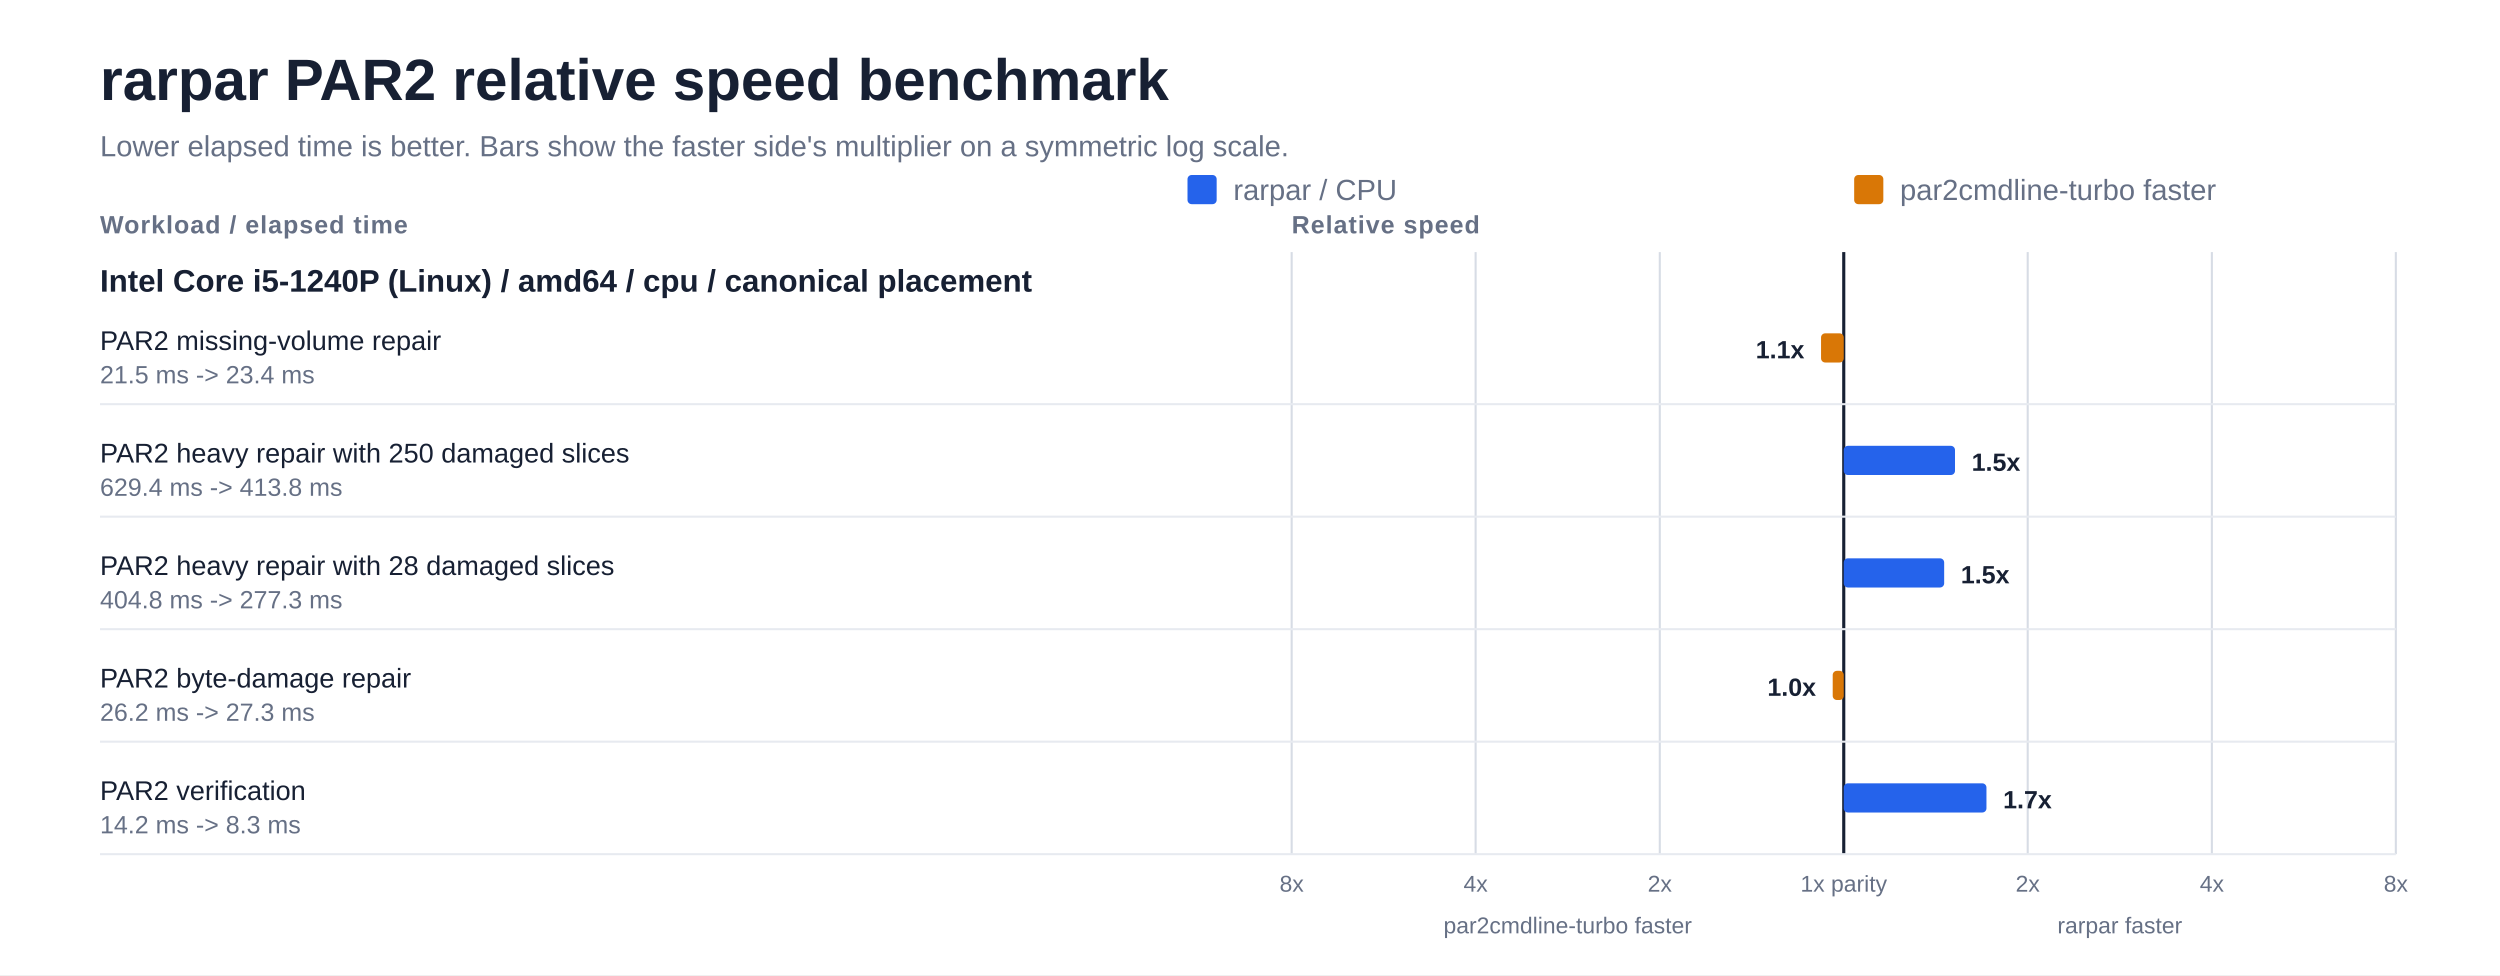
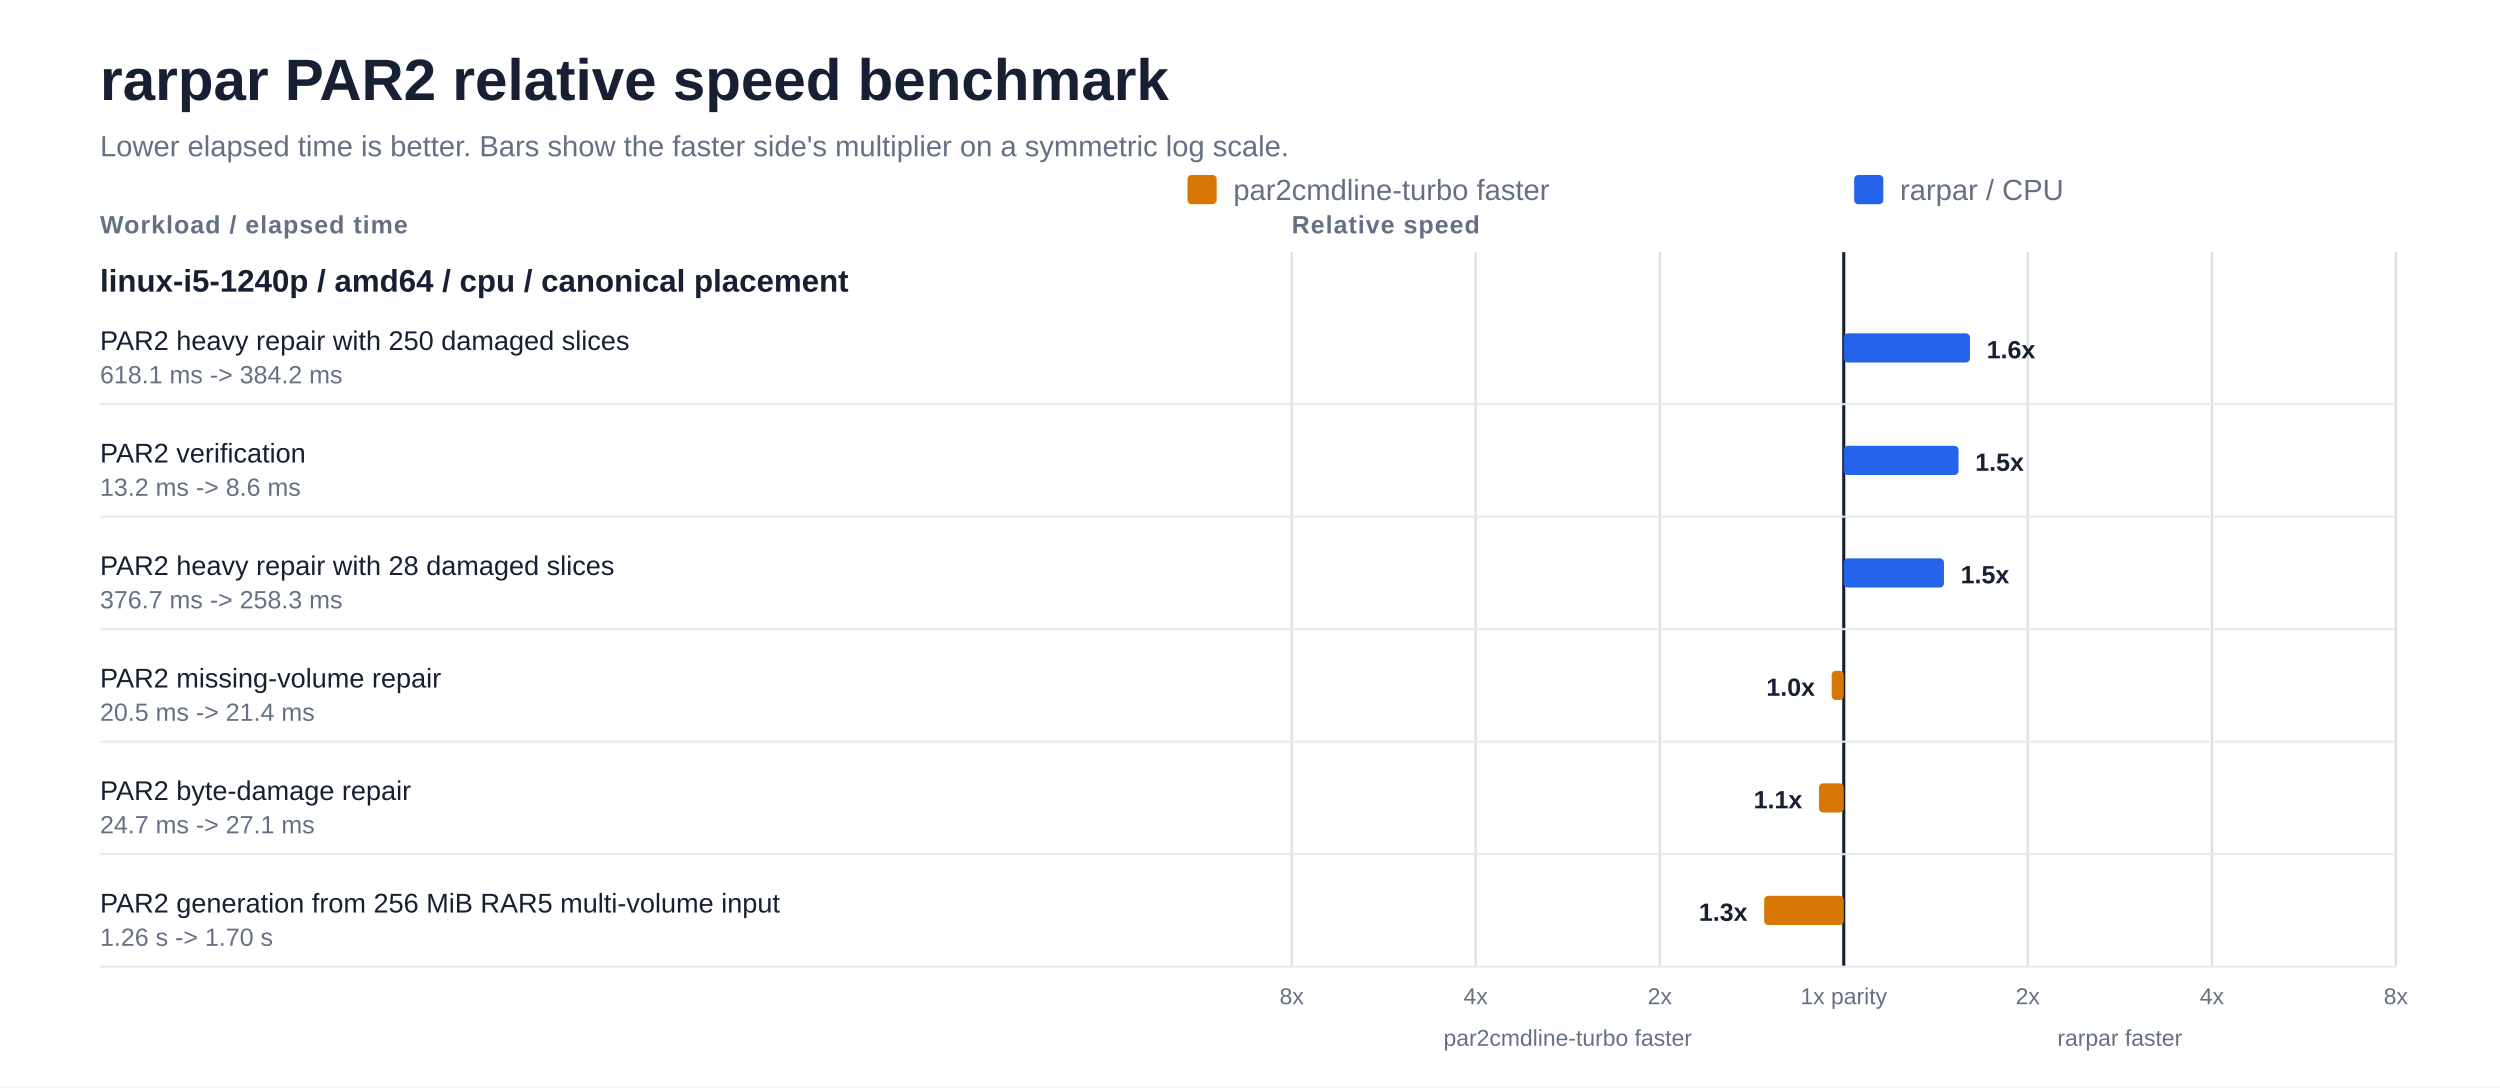
- <svg xmlns="http://www.w3.org/2000/svg" width="1200" height="468" viewBox="0 0 1200 468" role="img" aria-labelledby="title desc">
+ <svg xmlns="http://www.w3.org/2000/svg" width="1200" height="522" viewBox="0 0 1200 522" role="img" aria-labelledby="title desc">
  <style>
    .bg { fill: #ffffff; } text { font-family: Arial, sans-serif; fill: #172033; }
    .title { font-size: 28px; font-weight: 600; } .subtitle { font-size: 14px; fill: #667085; }
    .column { font-size: 12px; font-weight: 600; fill: #667085; letter-spacing: .04em; text-transform: uppercase; }
    .machine { font-size: 15px; font-weight: 600; } .workload { font-size: 13px; font-weight: 500; }
    .timing { font-size: 12px; fill: #667085; } .tick { font-size: 11px; fill: #667085; } .ratio { font-size: 12px; font-weight: 600; }
    .grid { stroke: #d7dce5; stroke-width: 1; } .parity { stroke: #172033; stroke-width: 1.5; } .rule { stroke: #e7eaf0; stroke-width: 1; }
    .cpu { fill: #2563eb; } .gpu { fill: #7c3aed; } .slower { fill: #d97706; }
    @media (prefers-color-scheme: dark) { .bg { fill: #0d1117; } text { fill: #e6edf3; } .subtitle, .column, .timing, .tick { fill: #9ca7b5; } .grid { stroke: #30363d; } .parity { stroke: #e6edf3; } .rule { stroke: #21262d; } .cpu { fill: #58a6ff; } .gpu { fill: #bc8cff; } .slower { fill: #f2a65a; } }
  </style>
-   <rect class="bg" width="1200" height="468" />
+   <rect class="bg" width="1200" height="522" />
  <text class="title" x="48" y="48">rarpar PAR2 relative speed benchmark</text>
  <text class="subtitle" x="48" y="75">Lower elapsed time is better. Bars show the faster side's multiplier on a symmetric log scale.</text>
  <g aria-label="Legend">
-     <rect class="cpu" x="570" y="84" width="14" height="14" rx="2" />
-     <text class="subtitle" x="592" y="96">rarpar / CPU</text>
-     <rect class="slower" x="890" y="84" width="14" height="14" rx="2" />
-     <text class="subtitle" x="912" y="96">par2cmdline-turbo faster</text>
+     <rect class="slower" x="570" y="84" width="14" height="14" rx="2" />
+     <text class="subtitle" x="592" y="96">par2cmdline-turbo faster</text>
+     <rect class="cpu" x="890" y="84" width="14" height="14" rx="2" />
+     <text class="subtitle" x="912" y="96">rarpar / CPU</text>
  </g>
  <text class="column" x="48" y="112">Workload / elapsed time</text>
  <text class="column" x="620" y="112">Relative speed</text>
  <g aria-label="Relative speed axis">
-     <line class="grid" x1="620.0" y1="121" x2="620.0" y2="410" />
-     <text class="tick" x="620.0" y="428" text-anchor="middle">8x</text>
-     <line class="grid" x1="708.3" y1="121" x2="708.3" y2="410" />
-     <text class="tick" x="708.3" y="428" text-anchor="middle">4x</text>
-     <line class="grid" x1="796.7" y1="121" x2="796.7" y2="410" />
-     <text class="tick" x="796.7" y="428" text-anchor="middle">2x</text>
-     <line class="parity" x1="885.0" y1="121" x2="885.0" y2="410" />
-     <text class="tick" x="885.0" y="428" text-anchor="middle">1x parity</text>
-     <line class="grid" x1="973.3" y1="121" x2="973.3" y2="410" />
-     <text class="tick" x="973.3" y="428" text-anchor="middle">2x</text>
-     <line class="grid" x1="1061.7" y1="121" x2="1061.7" y2="410" />
-     <text class="tick" x="1061.7" y="428" text-anchor="middle">4x</text>
-     <line class="grid" x1="1150.0" y1="121" x2="1150.0" y2="410" />
-     <text class="tick" x="1150.0" y="428" text-anchor="middle">8x</text>
-     <text class="tick" x="752.5" y="448" text-anchor="middle">par2cmdline-turbo faster</text>
-     <text class="tick" x="1017.5" y="448" text-anchor="middle">rarpar faster</text>
+     <line class="grid" x1="620.0" y1="121" x2="620.0" y2="464" />
+     <text class="tick" x="620.0" y="482" text-anchor="middle">8x</text>
+     <line class="grid" x1="708.3" y1="121" x2="708.3" y2="464" />
+     <text class="tick" x="708.3" y="482" text-anchor="middle">4x</text>
+     <line class="grid" x1="796.7" y1="121" x2="796.7" y2="464" />
+     <text class="tick" x="796.7" y="482" text-anchor="middle">2x</text>
+     <line class="parity" x1="885.0" y1="121" x2="885.0" y2="464" />
+     <text class="tick" x="885.0" y="482" text-anchor="middle">1x parity</text>
+     <line class="grid" x1="973.3" y1="121" x2="973.3" y2="464" />
+     <text class="tick" x="973.3" y="482" text-anchor="middle">2x</text>
+     <line class="grid" x1="1061.7" y1="121" x2="1061.7" y2="464" />
+     <text class="tick" x="1061.7" y="482" text-anchor="middle">4x</text>
+     <line class="grid" x1="1150.0" y1="121" x2="1150.0" y2="464" />
+     <text class="tick" x="1150.0" y="482" text-anchor="middle">8x</text>
+     <text class="tick" x="752.5" y="502" text-anchor="middle">par2cmdline-turbo faster</text>
+     <text class="tick" x="1017.5" y="502" text-anchor="middle">rarpar faster</text>
  </g>
  <g aria-label="PAR2 benchmarks">
-     <text class="machine" x="48" y="140">Intel Core i5-1240P (Linux) / amd64 / cpu / canonical placement</text>
-     <text class="workload" x="48" y="168">PAR2 missing-volume repair</text>
-     <text class="timing" x="48" y="184">21.5 ms -&gt; 23.4 ms</text>
-     <rect class="slower" x="874.1" y="160" width="10.9" height="14" rx="2" />
-     <text class="ratio" x="866.1" y="172" text-anchor="end">1.1x</text>
+     <text class="machine" x="48" y="140">linux-i5-1240p / amd64 / cpu / canonical placement</text>
+     <text class="workload" x="48" y="168">PAR2 heavy repair with 250 damaged slices</text>
+     <text class="timing" x="48" y="184">618.1 ms -&gt; 384.2 ms</text>
+     <rect class="cpu" x="885.0" y="160" width="60.6" height="14" rx="2" />
+     <text class="ratio" x="953.6" y="172">1.6x</text>
    <line class="rule" x1="48" y1="194" x2="1150" y2="194" />
-     <text class="workload" x="48" y="222">PAR2 heavy repair with 250 damaged slices</text>
-     <text class="timing" x="48" y="238">629.4 ms -&gt; 413.8 ms</text>
-     <rect class="cpu" x="885.0" y="214" width="53.4" height="14" rx="2" />
-     <text class="ratio" x="946.4" y="226">1.5x</text>
+     <text class="workload" x="48" y="222">PAR2 verification</text>
+     <text class="timing" x="48" y="238">13.2 ms -&gt; 8.6 ms</text>
+     <rect class="cpu" x="885.0" y="214" width="55.1" height="14" rx="2" />
+     <text class="ratio" x="948.1" y="226">1.5x</text>
    <line class="rule" x1="48" y1="248" x2="1150" y2="248" />
    <text class="workload" x="48" y="276">PAR2 heavy repair with 28 damaged slices</text>
-     <text class="timing" x="48" y="292">404.8 ms -&gt; 277.3 ms</text>
-     <rect class="cpu" x="885.0" y="268" width="48.2" height="14" rx="2" />
-     <text class="ratio" x="941.2" y="280">1.5x</text>
+     <text class="timing" x="48" y="292">376.7 ms -&gt; 258.3 ms</text>
+     <rect class="cpu" x="885.0" y="268" width="48.1" height="14" rx="2" />
+     <text class="ratio" x="941.1" y="280">1.5x</text>
    <line class="rule" x1="48" y1="302" x2="1150" y2="302" />
-     <text class="workload" x="48" y="330">PAR2 byte-damage repair</text>
-     <text class="timing" x="48" y="346">26.2 ms -&gt; 27.3 ms</text>
-     <rect class="slower" x="879.7" y="322" width="5.3" height="14" rx="2" />
-     <text class="ratio" x="871.7" y="334" text-anchor="end">1.0x</text>
+     <text class="workload" x="48" y="330">PAR2 missing-volume repair</text>
+     <text class="timing" x="48" y="346">20.5 ms -&gt; 21.4 ms</text>
+     <rect class="slower" x="879.2" y="322" width="5.8" height="14" rx="2" />
+     <text class="ratio" x="871.2" y="334" text-anchor="end">1.0x</text>
    <line class="rule" x1="48" y1="356" x2="1150" y2="356" />
-     <text class="workload" x="48" y="384">PAR2 verification</text>
-     <text class="timing" x="48" y="400">14.2 ms -&gt; 8.3 ms</text>
-     <rect class="cpu" x="885.0" y="376" width="68.5" height="14" rx="2" />
-     <text class="ratio" x="961.5" y="388">1.7x</text>
+     <text class="workload" x="48" y="384">PAR2 byte-damage repair</text>
+     <text class="timing" x="48" y="400">24.7 ms -&gt; 27.1 ms</text>
+     <rect class="slower" x="873.1" y="376" width="11.9" height="14" rx="2" />
+     <text class="ratio" x="865.1" y="388" text-anchor="end">1.1x</text>
    <line class="rule" x1="48" y1="410" x2="1150" y2="410" />
+     <text class="workload" x="48" y="438">PAR2 generation from 256 MiB RAR5 multi-volume input</text>
+     <text class="timing" x="48" y="454">1.26 s -&gt; 1.70 s</text>
+     <rect class="slower" x="846.8" y="430" width="38.2" height="14" rx="2" />
+     <text class="ratio" x="838.8" y="442" text-anchor="end">1.3x</text>
+     <line class="rule" x1="48" y1="464" x2="1150" y2="464" />
  </g>
</svg>
